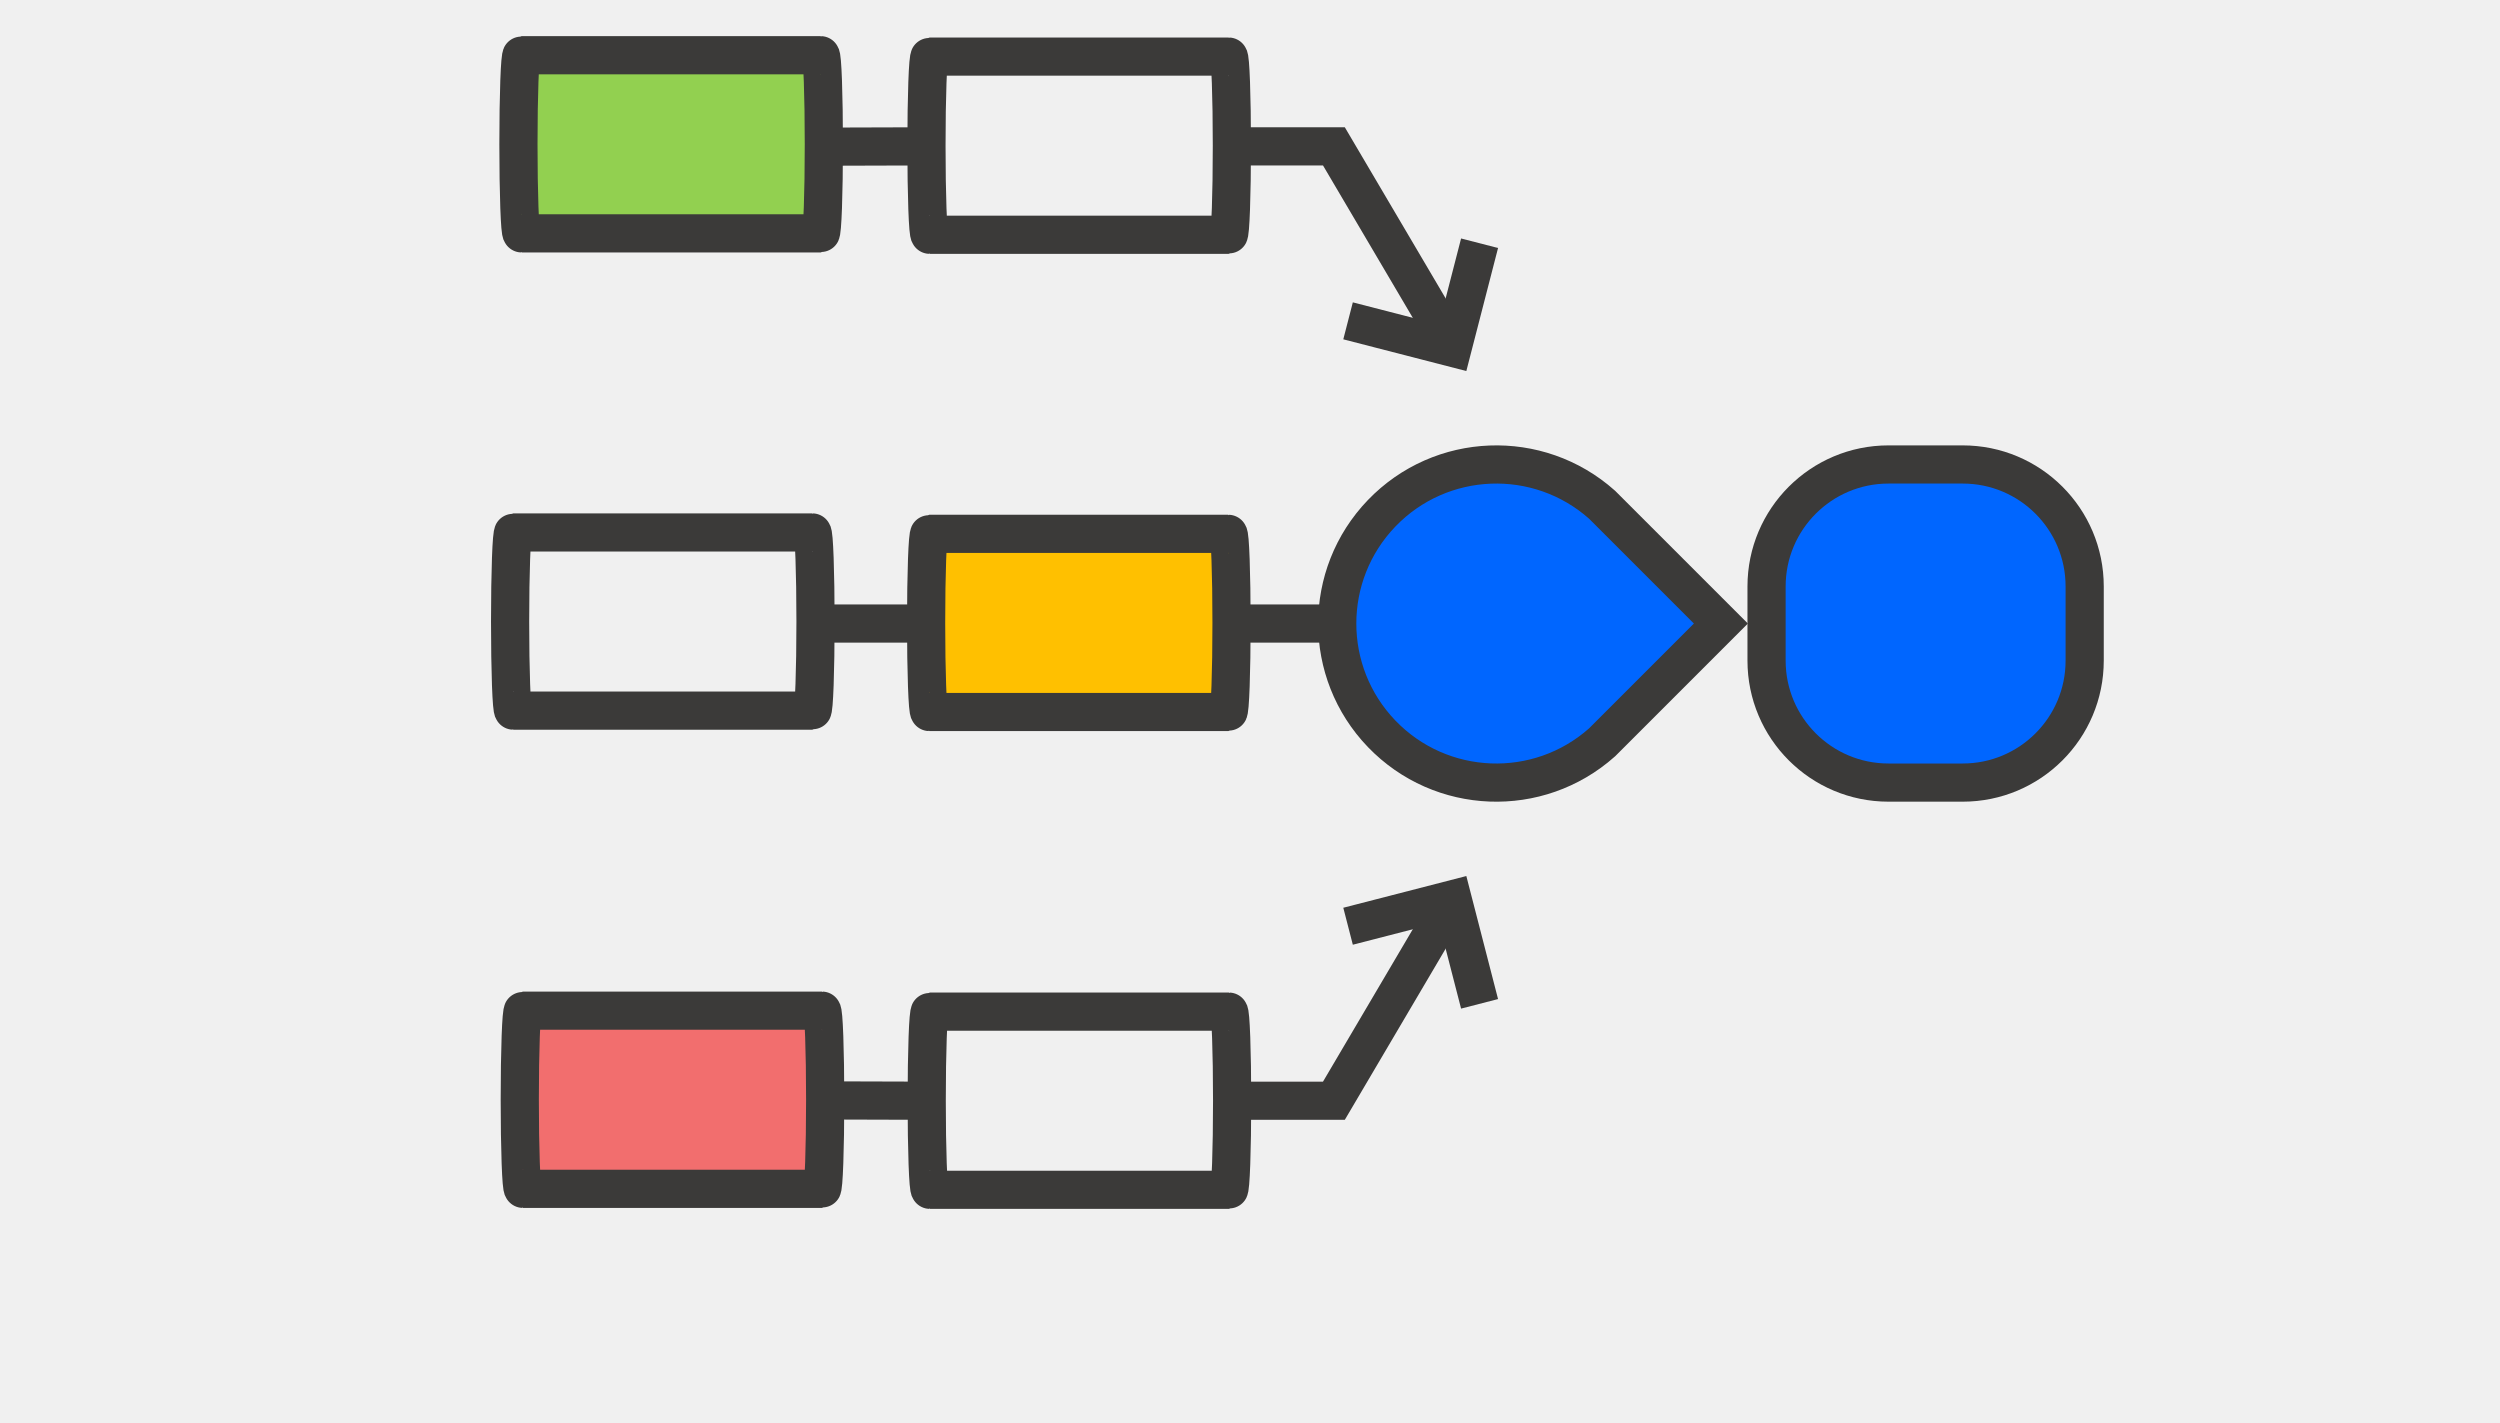
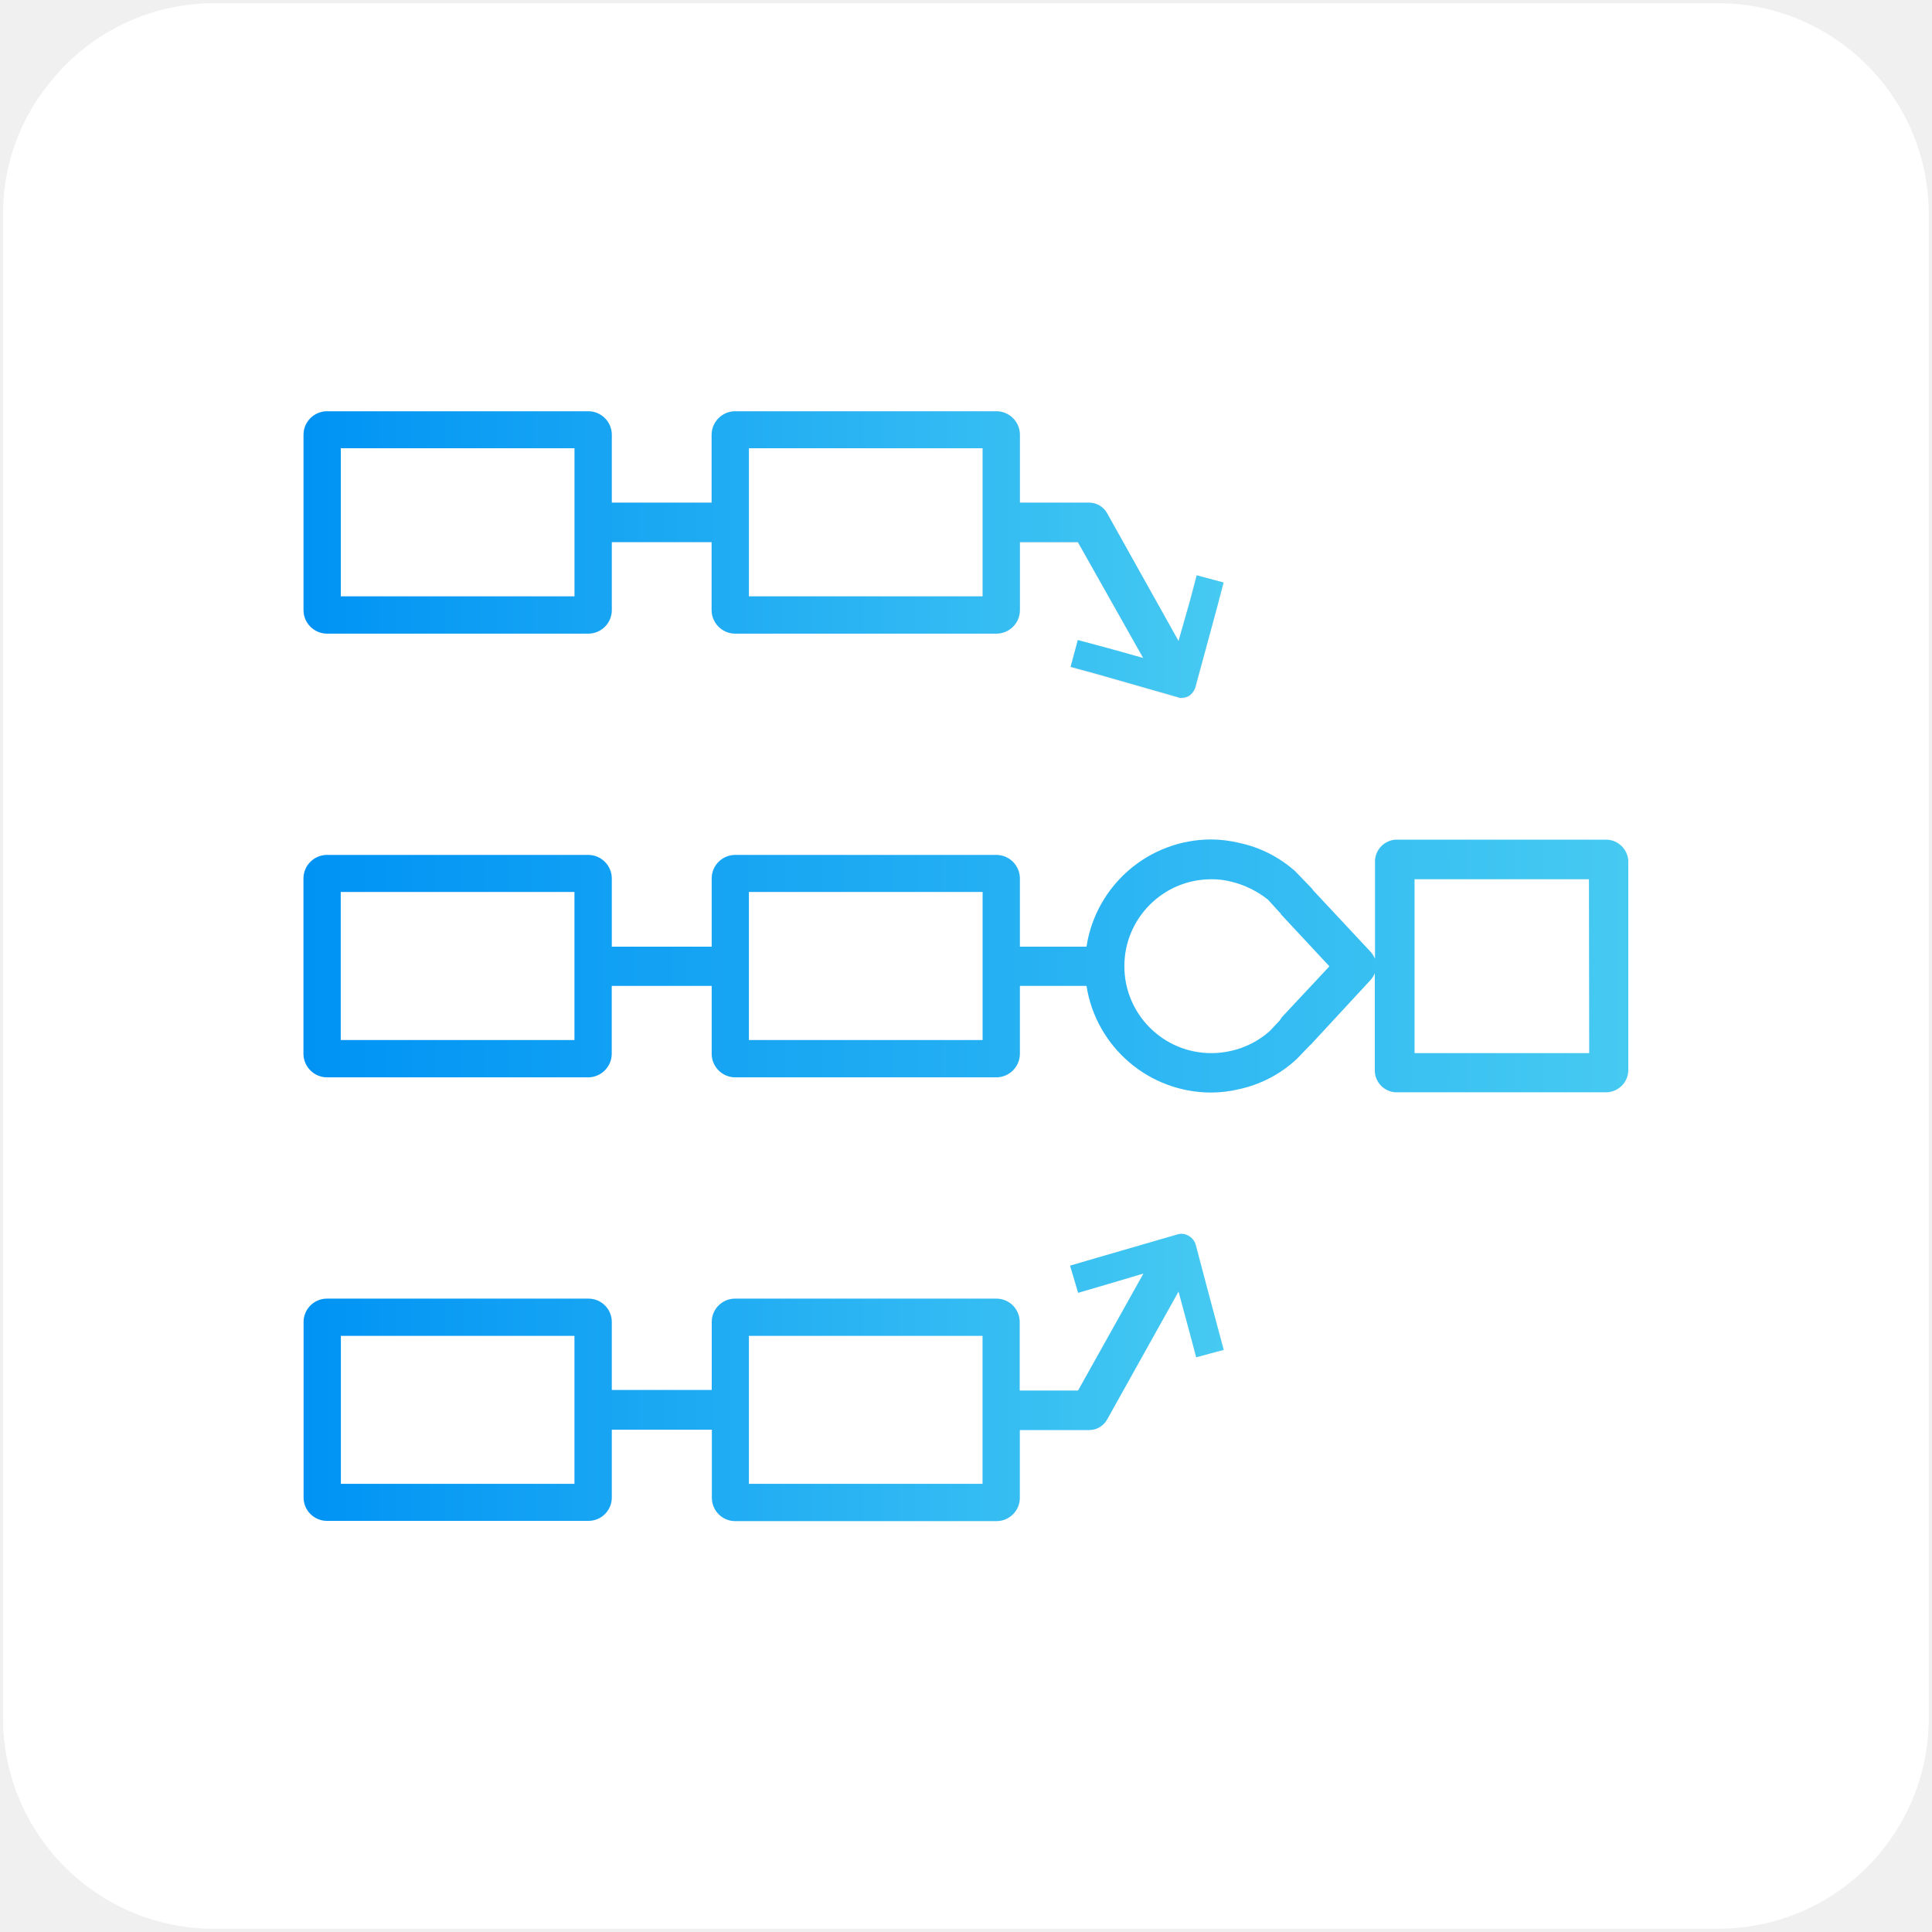
- <svg xmlns="http://www.w3.org/2000/svg" id="Layer_1" data-name="Layer 1" width="123" height="70" viewBox="0 0 123 70" version="1.1">
-   <defs id="defs1719">
-     <style id="style1717">.cls-1{fill:#3b3a39;}.cls-2{fill:none;stroke:#3b3a39;stroke-miterlimit:10;stroke-width:6px;}</style>
+ <svg xmlns="http://www.w3.org/2000/svg" xmlns:xlink="http://www.w3.org/1999/xlink" id="Layer_1" data-name="Layer 1" viewBox="0 0 300 300">
+   <defs>
+     <style>
+       .cls-1 {
+         fill: #fff;
+       }
+ 
+       .cls-2 {
+         fill: url(#linear-gradient);
+       }
+ 
+       .cls-3 {
+         fill: url(#linear-gradient-2);
+       }
+ 
+       .cls-4 {
+         fill: url(#linear-gradient-3);
+       }
+ 
+       .cls-5 {
+         fill: url(#linear-gradient-4);
+       }
+ 
+       .cls-6 {
+         fill: url(#linear-gradient-5);
+       }
+     </style>
+     <linearGradient id="linear-gradient" x1="171.6" y1="100.93" x2="174.05" y2="100.93" gradientUnits="userSpaceOnUse">
+       <stop offset="0" stop-color="#0093f4" />
+       <stop offset="1" stop-color="#46caf2" />
+     </linearGradient>
+     <linearGradient id="linear-gradient-2" x1="47.12" y1="150.02" x2="252.87" y2="150.02" xlink:href="#linear-gradient" />
+     <linearGradient id="linear-gradient-3" x1="47.14" y1="213.88" x2="190.06" y2="213.88" xlink:href="#linear-gradient" />
+     <linearGradient id="linear-gradient-4" x1="47.13" y1="86.17" x2="189.97" y2="86.17" xlink:href="#linear-gradient" />
+     <linearGradient id="linear-gradient-5" x1="174.05" y1="101.76" x2="177.56" y2="101.76" xlink:href="#linear-gradient" />
  </defs>
-   <g id="g2135" transform="matrix(0.8616286,0,0,0.8616286,9.129343,0.2489067)">
-     <path style="fill:#0066ff;stroke-width:0.363" id="path1723" d="m 87.669,35.316 -6.037,6.037 -0.748,0.748 a 9.083,9.083 0 1 1 0,-13.57 l 0.748,0.748 z" class="cls-1" />
-     <rect ry="6.964" style="fill:#0066ff;stroke-width:0.363" id="rect1725" rx="6.964" height="18.165" width="18.165" y="26.233" x="90.277" class="cls-1" />
-     <path style="fill:#0078d4;fill-opacity:0;stroke:#3b3a39;stroke-width:2.18px;stroke-miterlimit:10" id="path1727" d="m 87.669,35.316 -6.037,6.037 -0.748,0.748 a 9.083,9.083 0 1 1 0,-13.57 l 0.748,0.748 z" class="cls-2" />
-     <rect ry="6.964" style="fill:#0078d4;fill-opacity:0;stroke:#3b3a39;stroke-width:2.18px;stroke-miterlimit:10" id="rect1729" rx="6.964" height="18.165" width="18.165" y="26.233" x="90.277" class="cls-2" />
-     <polyline transform="matrix(0.3633043,0,0,0.3633043,9.260053,-19.17984)" style="fill:none;stroke:#3b3a39;stroke-width:6px;stroke-miterlimit:10" id="polyline1743" points="139 75 155 75 173.657 106.66" class="cls-2" />
-     <polyline transform="matrix(0.3633043,0,0,0.3633043,9.260053,-19.17984)" style="fill:none;stroke:#3b3a39;stroke-width:6px;stroke-miterlimit:10" id="polyline1745" points="177.894 90.227 173.657 106.66 157.224 102.424" class="cls-2" />
-     <line style="fill:none;stroke:#3b3a39;stroke-width:2.18px;stroke-miterlimit:10" id="line1747" y2="8.068" x2="42.321" y1="8.086" x1="36.508" class="cls-2" />
-     <rect ry="6.964" style="fill:none;stroke:#3b3a39;stroke-width:2.18px;stroke-miterlimit:10" id="rect1753" rx="0.183" height="10.173" width="17.439" y="57.477" x="42.321" class="cls-2" />
-     <polyline transform="matrix(0.3633043,0,0,0.3633043,9.260053,-19.17984)" style="fill:none;stroke:#3b3a39;stroke-width:6px;stroke-miterlimit:10" id="polyline1755" points="139 225 155 225 173.657 193.34" class="cls-2" />
-     <polyline transform="matrix(0.3633043,0,0,0.3633043,9.260053,-19.17984)" style="fill:none;stroke:#3b3a39;stroke-width:6px;stroke-miterlimit:10" id="polyline1757" points="177.894 209.773 173.657 193.34 157.224 197.576" class="cls-2" />
-     <line style="fill:none;stroke:#3b3a39;stroke-width:2.18px;stroke-miterlimit:10" id="line1759" y2="62.564" x2="42.321" y1="62.546" x1="36.508" class="cls-2" />
-     <line style="fill:none;stroke:#3b3a39;stroke-width:2.18px;stroke-miterlimit:10" id="line1761" y2="35.316" x2="42.321" y1="35.316" x1="36.508" class="cls-2" />
-     <line style="fill:none;stroke:#3b3a39;stroke-width:2.18px;stroke-miterlimit:10" id="line1763" y2="35.316" x2="65.763" y1="35.316" x1="59.759" class="cls-2" />
-     <rect ry="6.964" style="fill:none;stroke:#3b3a39;stroke-width:2.18px;stroke-miterlimit:10" id="rect1753-7" rx="0.183" height="10.173" width="17.439" y="30.115" x="18.532" class="cls-2" />
-     <rect ry="6.964" style="fill:#f26e6e;fill-opacity:1;stroke:#3b3a39;stroke-width:2.18px;stroke-miterlimit:10" id="rect1753-4" rx="0.183" height="10.173" width="17.439" y="57.421" x="19.084" class="cls-2" />
-     <rect ry="6.964" style="fill:none;stroke:#3b3a39;stroke-width:2.18px;stroke-miterlimit:10" id="rect1753-6" rx="0.183" height="10.173" width="17.439" y="2.943" x="42.307" class="cls-2" />
-     <rect ry="6.964" style="fill:#92d050;fill-opacity:1;stroke:#3b3a39;stroke-width:2.18px;stroke-miterlimit:10" id="rect1753-2" rx="0.183" height="10.173" width="17.439" y="2.864" x="19.008" class="cls-2" />
-     <rect ry="6.964" style="fill:#ffc000;fill-opacity:1;stroke:#3b3a39;stroke-width:2.18px;stroke-miterlimit:10" id="rect1753-26" rx="0.183" height="10.173" width="17.439" y="30.194" x="42.287" class="cls-2" />
+   <g>
+     <g>
+       <path class="cls-1" d="M266.76.5H33.24A32.55,32.55,0,0,0,7.47,13.17a31.91,31.91,0,0,0-7,20.07V266.75A32.77,32.77,0,0,0,33.24,299.5H266.76a33.58,33.58,0,0,0,8.06-1,32.69,32.69,0,0,0,24.68-31.74V33.24A32.77,32.77,0,0,0,266.76.5ZM184.58,108.21a2.45,2.45,0,0,1-1.06.27,1.1,1.1,0,0,1-.6-.1l-12.55-3.59,0,0-4.11-1.12,1.12-4.17,4.2,1.13,2.45.67,3.51,1v0l-10.15-18h-9V94.8a3.66,3.66,0,0,1-3.59,3.59H114.1a3.67,3.67,0,0,1-3.6-3.59V84.18H95V94.8a3.66,3.66,0,0,1-3.59,3.59H50.72a3.66,3.66,0,0,1-3.59-3.59V67.45a3.66,3.66,0,0,1,3.59-3.59H91.39A3.66,3.66,0,0,1,95,67.45v10.6H110.5V67.45a3.67,3.67,0,0,1,3.6-3.59h40.68a3.66,3.66,0,0,1,3.59,3.59v10.6h10.79a3.22,3.22,0,0,1,2.71,1.57L183,99.53l1.74-6.4h0l1-3.8L190,90.46l-1,3.79,0,0-3.33,12.54A2.51,2.51,0,0,1,184.58,108.21Z" />
+       <rect class="cls-1" x="52.92" y="69.63" width="36.29" height="22.97" />
+       <rect class="cls-1" x="116.29" y="69.63" width="36.29" height="22.97" />
+     </g>
+     <g>
+       <g>
+         <path class="cls-2" d="M171.6,100.59h0l2.45.67Z" />
+         <path class="cls-3" d="M249.54,130.38H216.75a3.42,3.42,0,0,0-3.24,3.24v15.26a4,4,0,0,0-.61-1l-9-9.64a2.57,2.57,0,0,0-.44-.53l-2.37-2.45a19,19,0,0,0-8.68-4.38,19.18,19.18,0,0,0-4.29-.53A19.63,19.63,0,0,0,168.71,147H158.37V136.34a3.67,3.67,0,0,0-3.59-3.59H114.1a3.66,3.66,0,0,0-3.59,3.59V147H95V136.34a3.67,3.67,0,0,0-3.6-3.59H50.72a3.67,3.67,0,0,0-3.6,3.59v27.35a3.68,3.68,0,0,0,3.6,3.6H91.39a3.68,3.68,0,0,0,3.6-3.6v-10.6h15.52v10.6a3.67,3.67,0,0,0,3.59,3.6h40.68a3.68,3.68,0,0,0,3.59-3.6v-10.6h10.34a19.62,19.62,0,0,0,19.38,16.56,18.65,18.65,0,0,0,4.29-.52,19,19,0,0,0,8.94-4.65l2.11-2.19c.17-.09.26-.26.44-.44l9-9.73a3.74,3.74,0,0,0,.61-1v15.25a3.41,3.41,0,0,0,3.24,3.24h32.79a3.49,3.49,0,0,0,3.33-3.24V133.62A3.5,3.5,0,0,0,249.54,130.38ZM89.2,161.5H52.91v-23H89.2Zm63.38,0H116.29v-23h36.29ZM199,158c-.09.18-.18.27-.27.44l-1.57,1.67a13.46,13.46,0,0,1-6,3.07,13.94,13.94,0,0,1-3.07.35,13.5,13.5,0,0,1,0-27,12.15,12.15,0,0,1,3,.35,14.86,14.86,0,0,1,5.78,2.8l1.76,1.93a1.69,1.69,0,0,1,.35.44l7.45,8Zm47.77,5.53H219.65v-27h27.08Z" />
+         <path class="cls-4" d="M187.29,199.41l-1.63-6.18a2.4,2.4,0,0,0-1.08-1.33,2.17,2.17,0,0,0-1.65-.25l-6.58,1.91-6,1.74-4.19,1.23,1.25,4.22,4.14-1.21,6-1.78L167.4,215.92h-9.06V205.23a3.62,3.62,0,0,0-3.58-3.58H114.1a3.62,3.62,0,0,0-3.58,3.58v10.6H95v-10.6a3.62,3.62,0,0,0-3.57-3.58H50.72a3.63,3.63,0,0,0-3.58,3.58v27.35a3.63,3.63,0,0,0,3.58,3.58H91.41A3.62,3.62,0,0,0,95,232.58V222h15.54v10.62a3.62,3.62,0,0,0,3.58,3.58h40.66a3.62,3.62,0,0,0,3.58-3.58V222.06h10.79a3.19,3.19,0,0,0,2.72-1.56L183,200.56l1.74,6.43,1,3.77,4.28-1.15Zm-98.09,31H52.93V207.43H89.2Zm63.37,0H116.29V207.43h36.28Z" />
+       </g>
+       <g>
+         <path class="cls-5" d="M190,90.45l-4.17-1.12-1,3.8h0L183,99.53,171.87,79.62a3.22,3.22,0,0,0-2.71-1.57H158.37V67.45a3.66,3.66,0,0,0-3.59-3.59H114.1a3.67,3.67,0,0,0-3.6,3.59v10.6H95V67.45a3.66,3.66,0,0,0-3.59-3.59H50.72a3.66,3.66,0,0,0-3.59,3.59V94.8a3.66,3.66,0,0,0,3.59,3.59H91.39A3.66,3.66,0,0,0,95,94.8V84.18H110.5V94.8a3.67,3.67,0,0,0,3.6,3.59h40.68a3.66,3.66,0,0,0,3.59-3.59V84.18h9l10.15,18v0l-3.51-1-2.45-.67-4.2-1.13-1.12,4.17,4.11,1.12,0,0,12.55,3.59a1.1,1.1,0,0,0,.6.1,2.45,2.45,0,0,0,1.06-.27,2.51,2.51,0,0,0,1.06-1.4L189,94.27l0,0ZM89.21,92.6H52.92v-23H89.21Zm63.37,0H116.29v-23h36.29Z" />
+         <polygon class="cls-6" points="177.56 102.25 174.05 101.27 177.55 102.22 177.56 102.25" />
+       </g>
+     </g>
  </g>
</svg>
